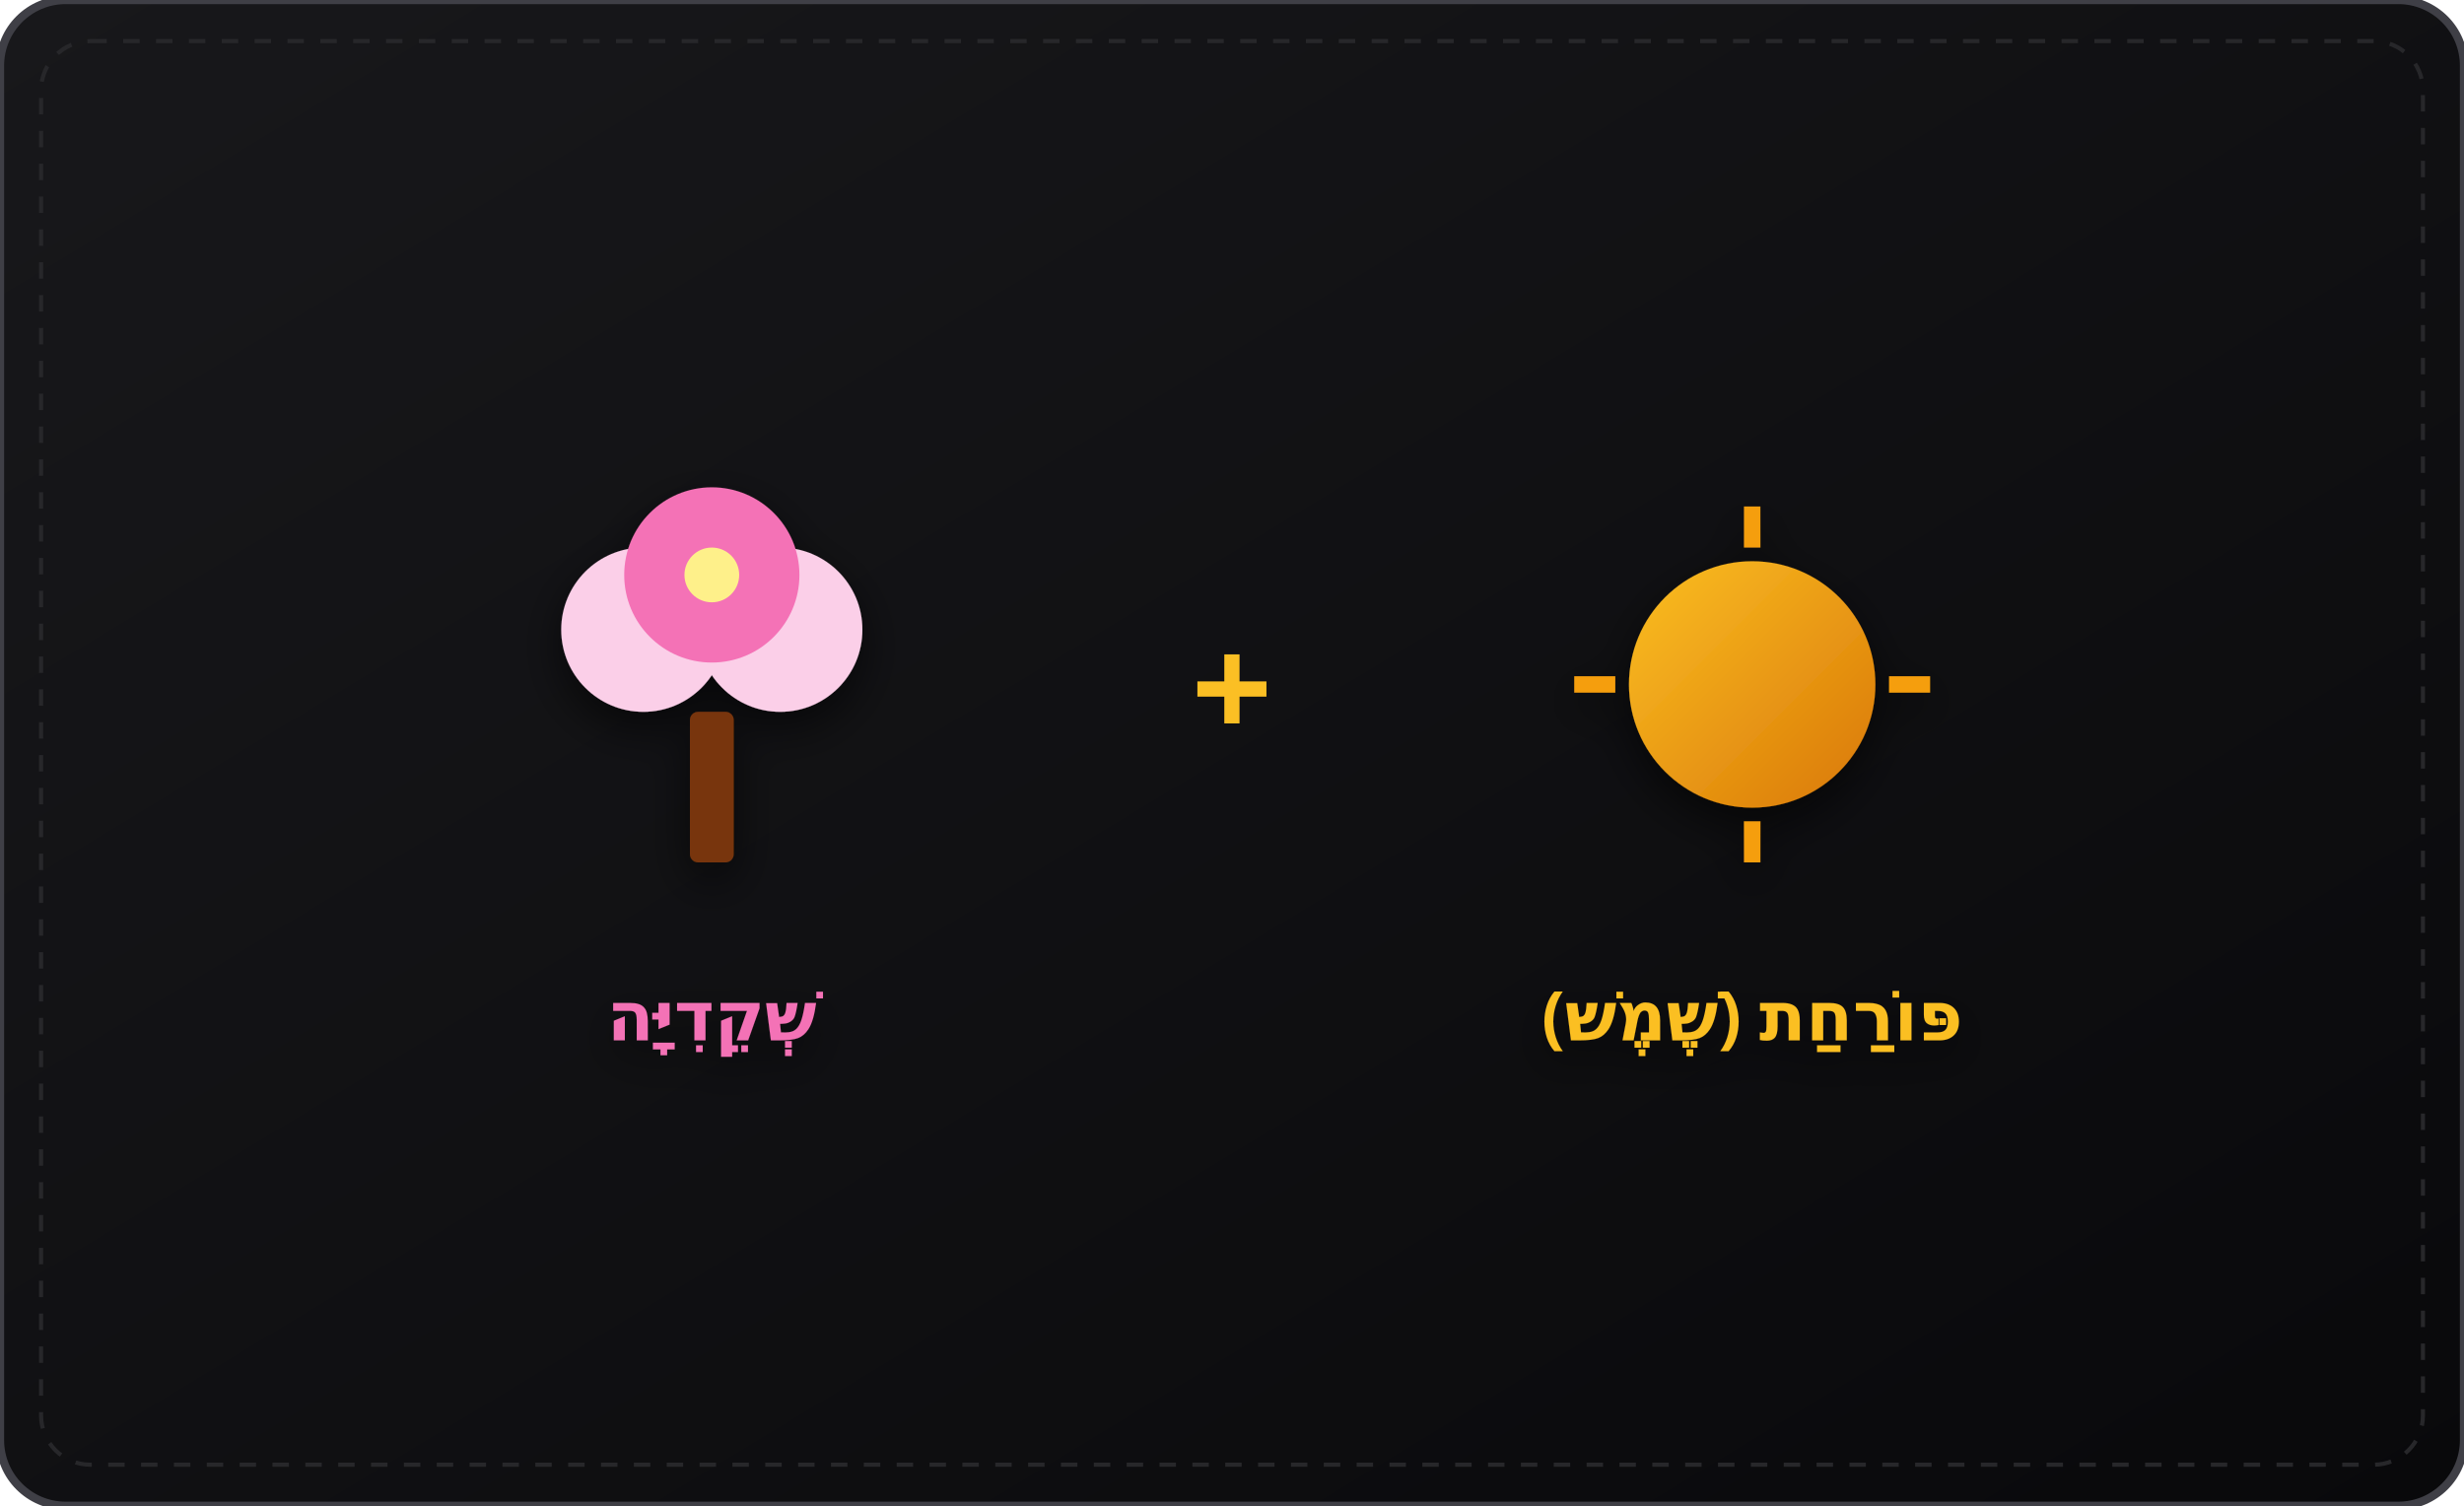
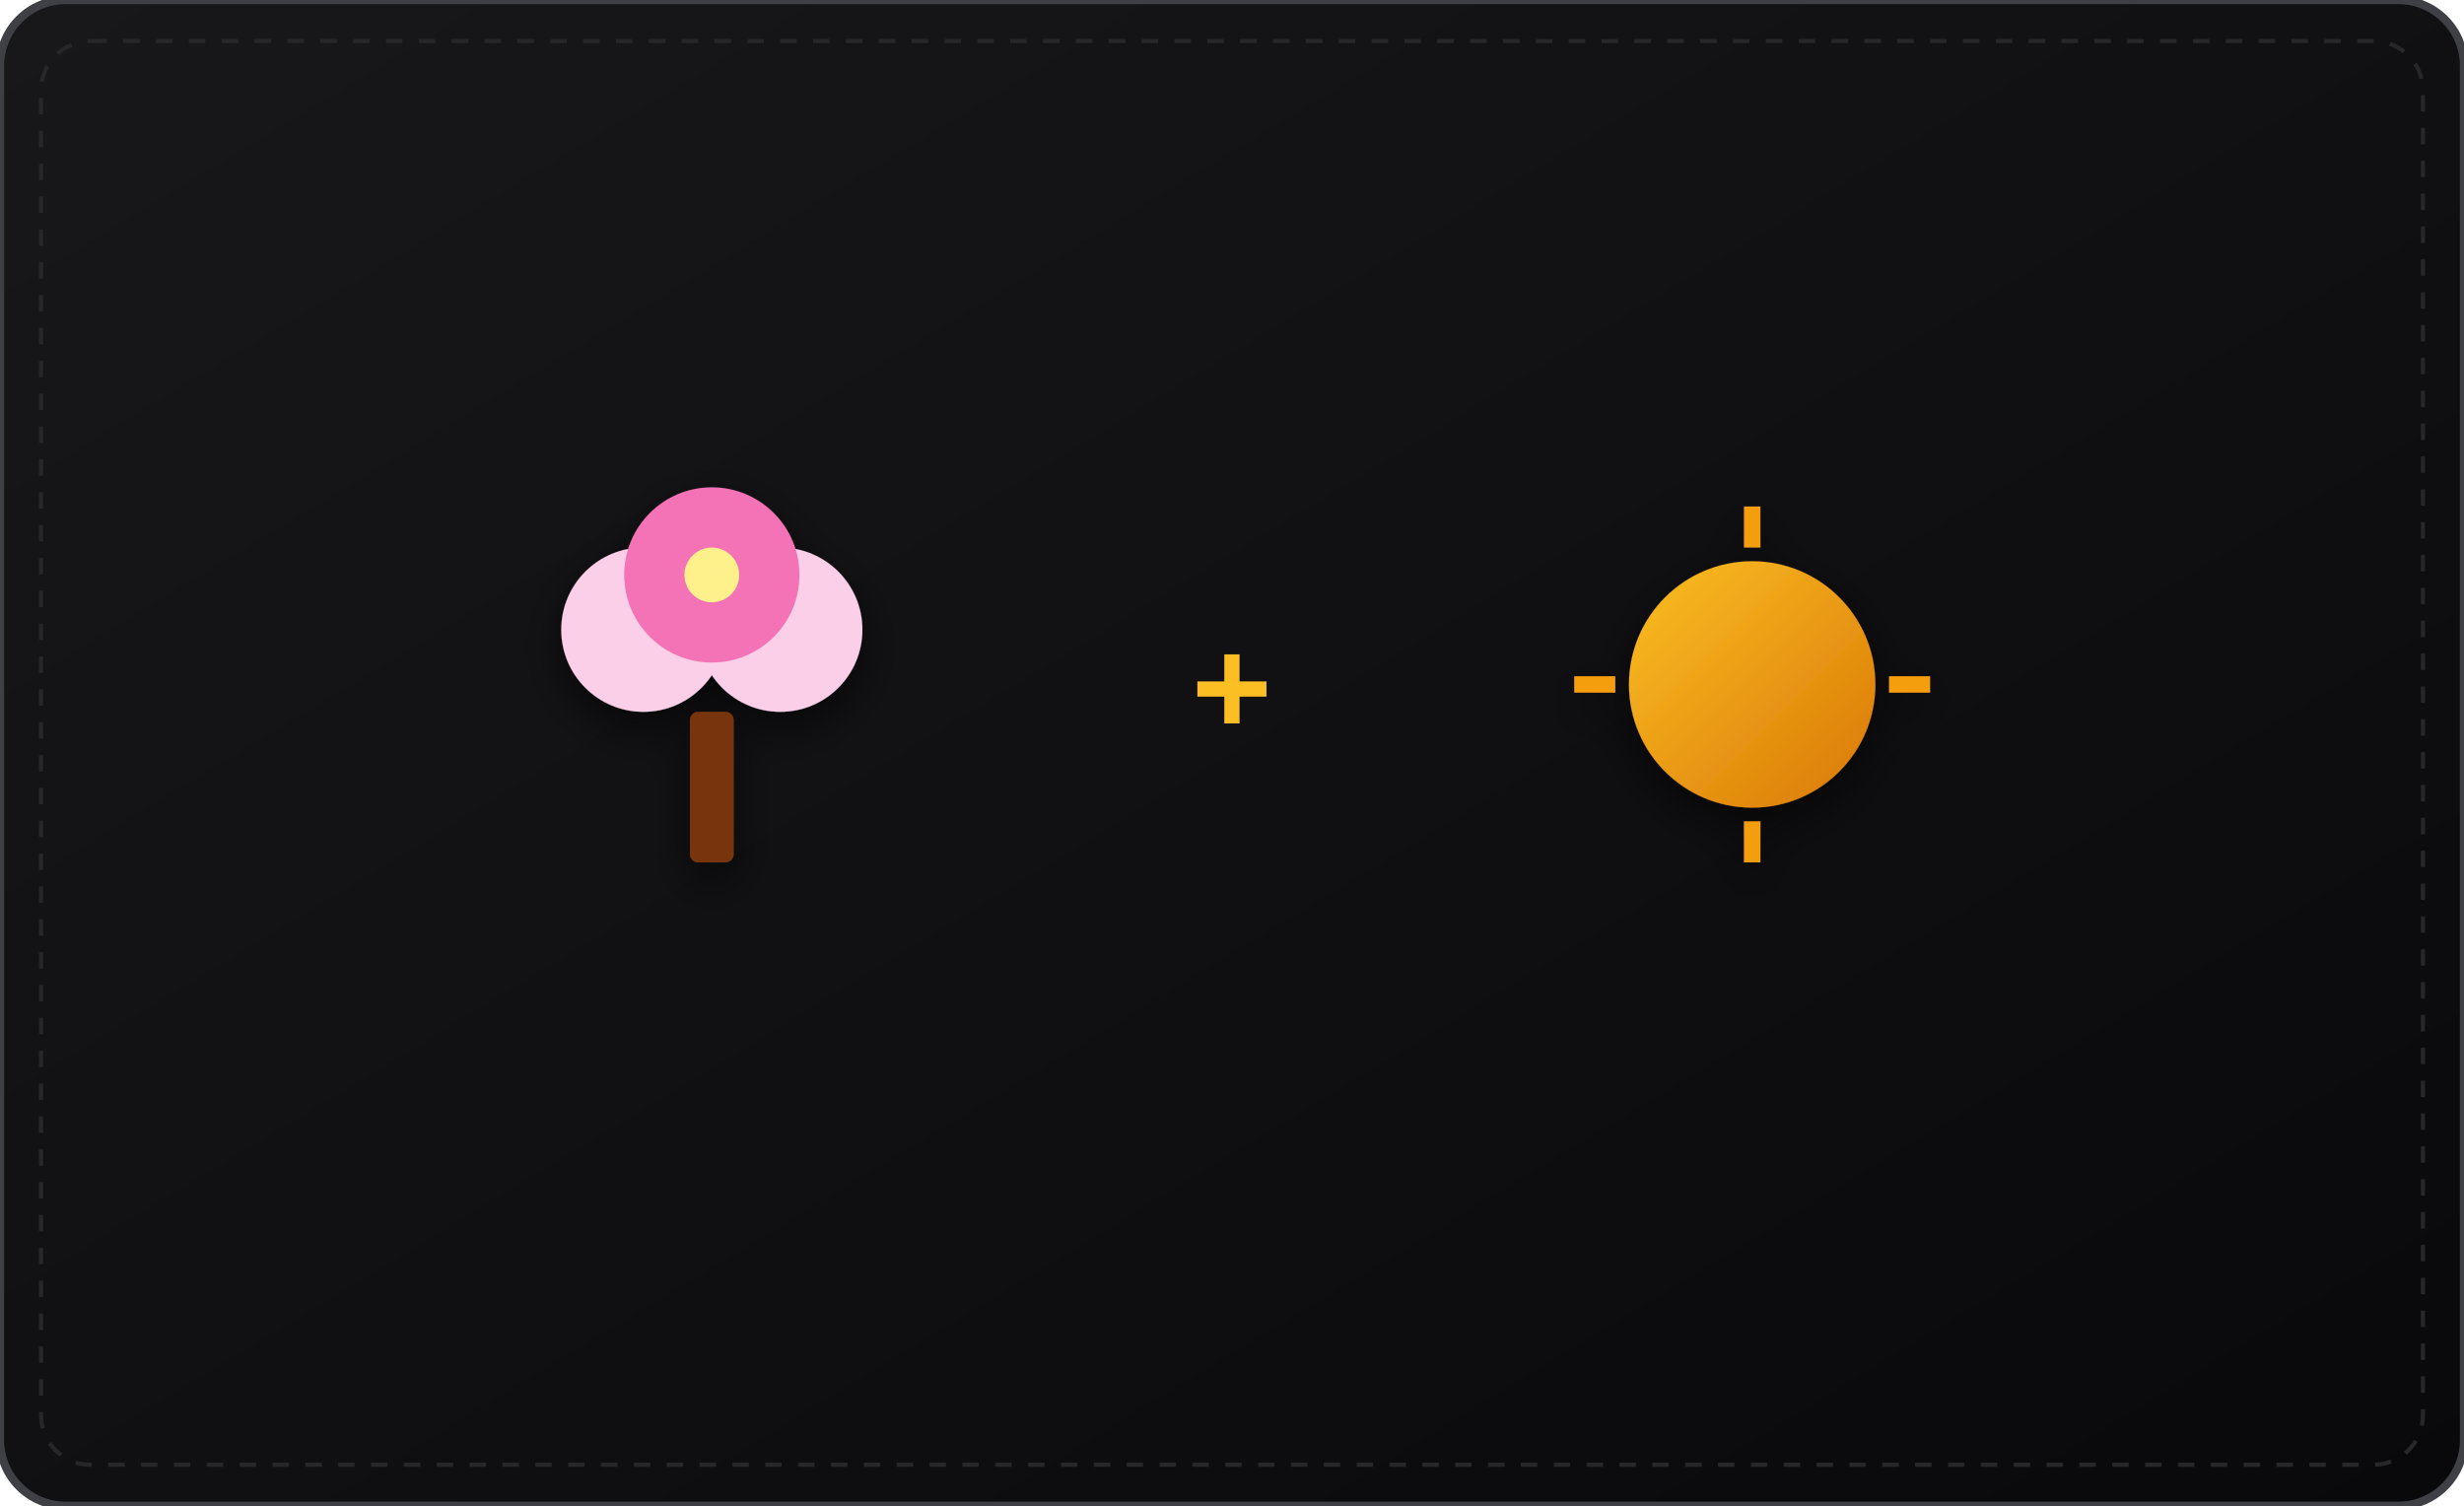
<svg xmlns="http://www.w3.org/2000/svg" viewBox="0 0 900 550" width="100%" height="100%" class="rebus-svg">
  <defs>
    <linearGradient id="bgGrad" x1="0%" y1="0%" x2="100%" y2="100%">
      <stop offset="0%" stop-color="#18181b" />
      <stop offset="100%" stop-color="#09090b" />
    </linearGradient>
    <linearGradient id="cardGrad" x1="0%" y1="0%" x2="0%" y2="100%">
      <stop offset="0%" stop-color="#27272a" />
      <stop offset="100%" stop-color="#18181b" />
    </linearGradient>
    <linearGradient id="goldGrad" x1="0%" y1="0%" x2="100%" y2="100%">
      <stop offset="0%" stop-color="#fbbf24" />
      <stop offset="100%" stop-color="#d97706" />
    </linearGradient>
    <linearGradient id="blueGrad" x1="0%" y1="0%" x2="100%" y2="100%">
      <stop offset="0%" stop-color="#60a5fa" />
      <stop offset="100%" stop-color="#2563eb" />
    </linearGradient>
    <linearGradient id="redGrad" x1="0%" y1="0%" x2="100%" y2="100%">
      <stop offset="0%" stop-color="#f87171" />
      <stop offset="100%" stop-color="#dc2626" />
    </linearGradient>
    <linearGradient id="greenGrad" x1="0%" y1="0%" x2="100%" y2="100%">
      <stop offset="0%" stop-color="#34d399" />
      <stop offset="100%" stop-color="#059669" />
    </linearGradient>
    <linearGradient id="purpleGrad" x1="0%" y1="0%" x2="100%" y2="100%">
      <stop offset="0%" stop-color="#c084fc" />
      <stop offset="100%" stop-color="#7e22ce" />
    </linearGradient>
    <filter id="shadow" x="-20%" y="-20%" width="140%" height="140%">
      <feDropShadow dx="0" dy="6" stdDeviation="8" flood-color="#000" flood-opacity="0.6" />
    </filter>
  </defs>
  <rect width="900" height="550" rx="24" fill="url(#bgGrad)" stroke="#3f3f46" stroke-width="3" />
  <rect x="15" y="15" width="870" height="520" rx="18" fill="none" stroke="#27272a" stroke-width="1.5" stroke-dasharray="6 6" />
  <g transform="translate(260, 250)" filter="url(#shadow)">
    <rect x="-8" y="10" width="16" height="55" fill="#78350f" rx="3" />
    <circle cx="-25" cy="-20" r="30" fill="#fbcfe8" />
    <circle cx="25" cy="-20" r="30" fill="#fbcfe8" />
    <circle cx="0" cy="-40" r="32" fill="#f472b6" />
    <circle cx="0" cy="-40" r="10" fill="#fef08a" />
-     <text x="0" y="130" font-family="system-ui, sans-serif" font-size="25" font-weight="900" fill="#f472b6" text-anchor="middle">שְׁקֵדִיָּה</text>
  </g>
  <text x="450" y="270" font-family="system-ui, sans-serif" font-size="52" font-weight="900" fill="#fbbf24" text-anchor="middle">+</text>
  <g transform="translate(640, 250)" filter="url(#shadow)">
    <circle cx="0" cy="0" r="45" fill="url(#goldGrad)" />
    <line x1="0" y1="-65" x2="0" y2="-50" stroke="#f59e0b" stroke-width="6" />
    <line x1="0" y1="50" x2="0" y2="65" stroke="#f59e0b" stroke-width="6" />
    <line x1="-65" y1="0" x2="-50" y2="0" stroke="#f59e0b" stroke-width="6" />
    <line x1="50" y1="0" x2="65" y2="0" stroke="#f59e0b" stroke-width="6" />
-     <text x="0" y="130" font-family="system-ui, sans-serif" font-size="25" font-weight="900" fill="#fbbf24" text-anchor="middle">פּוֹרַחַת (שֶׁמֶשׁ)</text>
  </g>
</svg>
